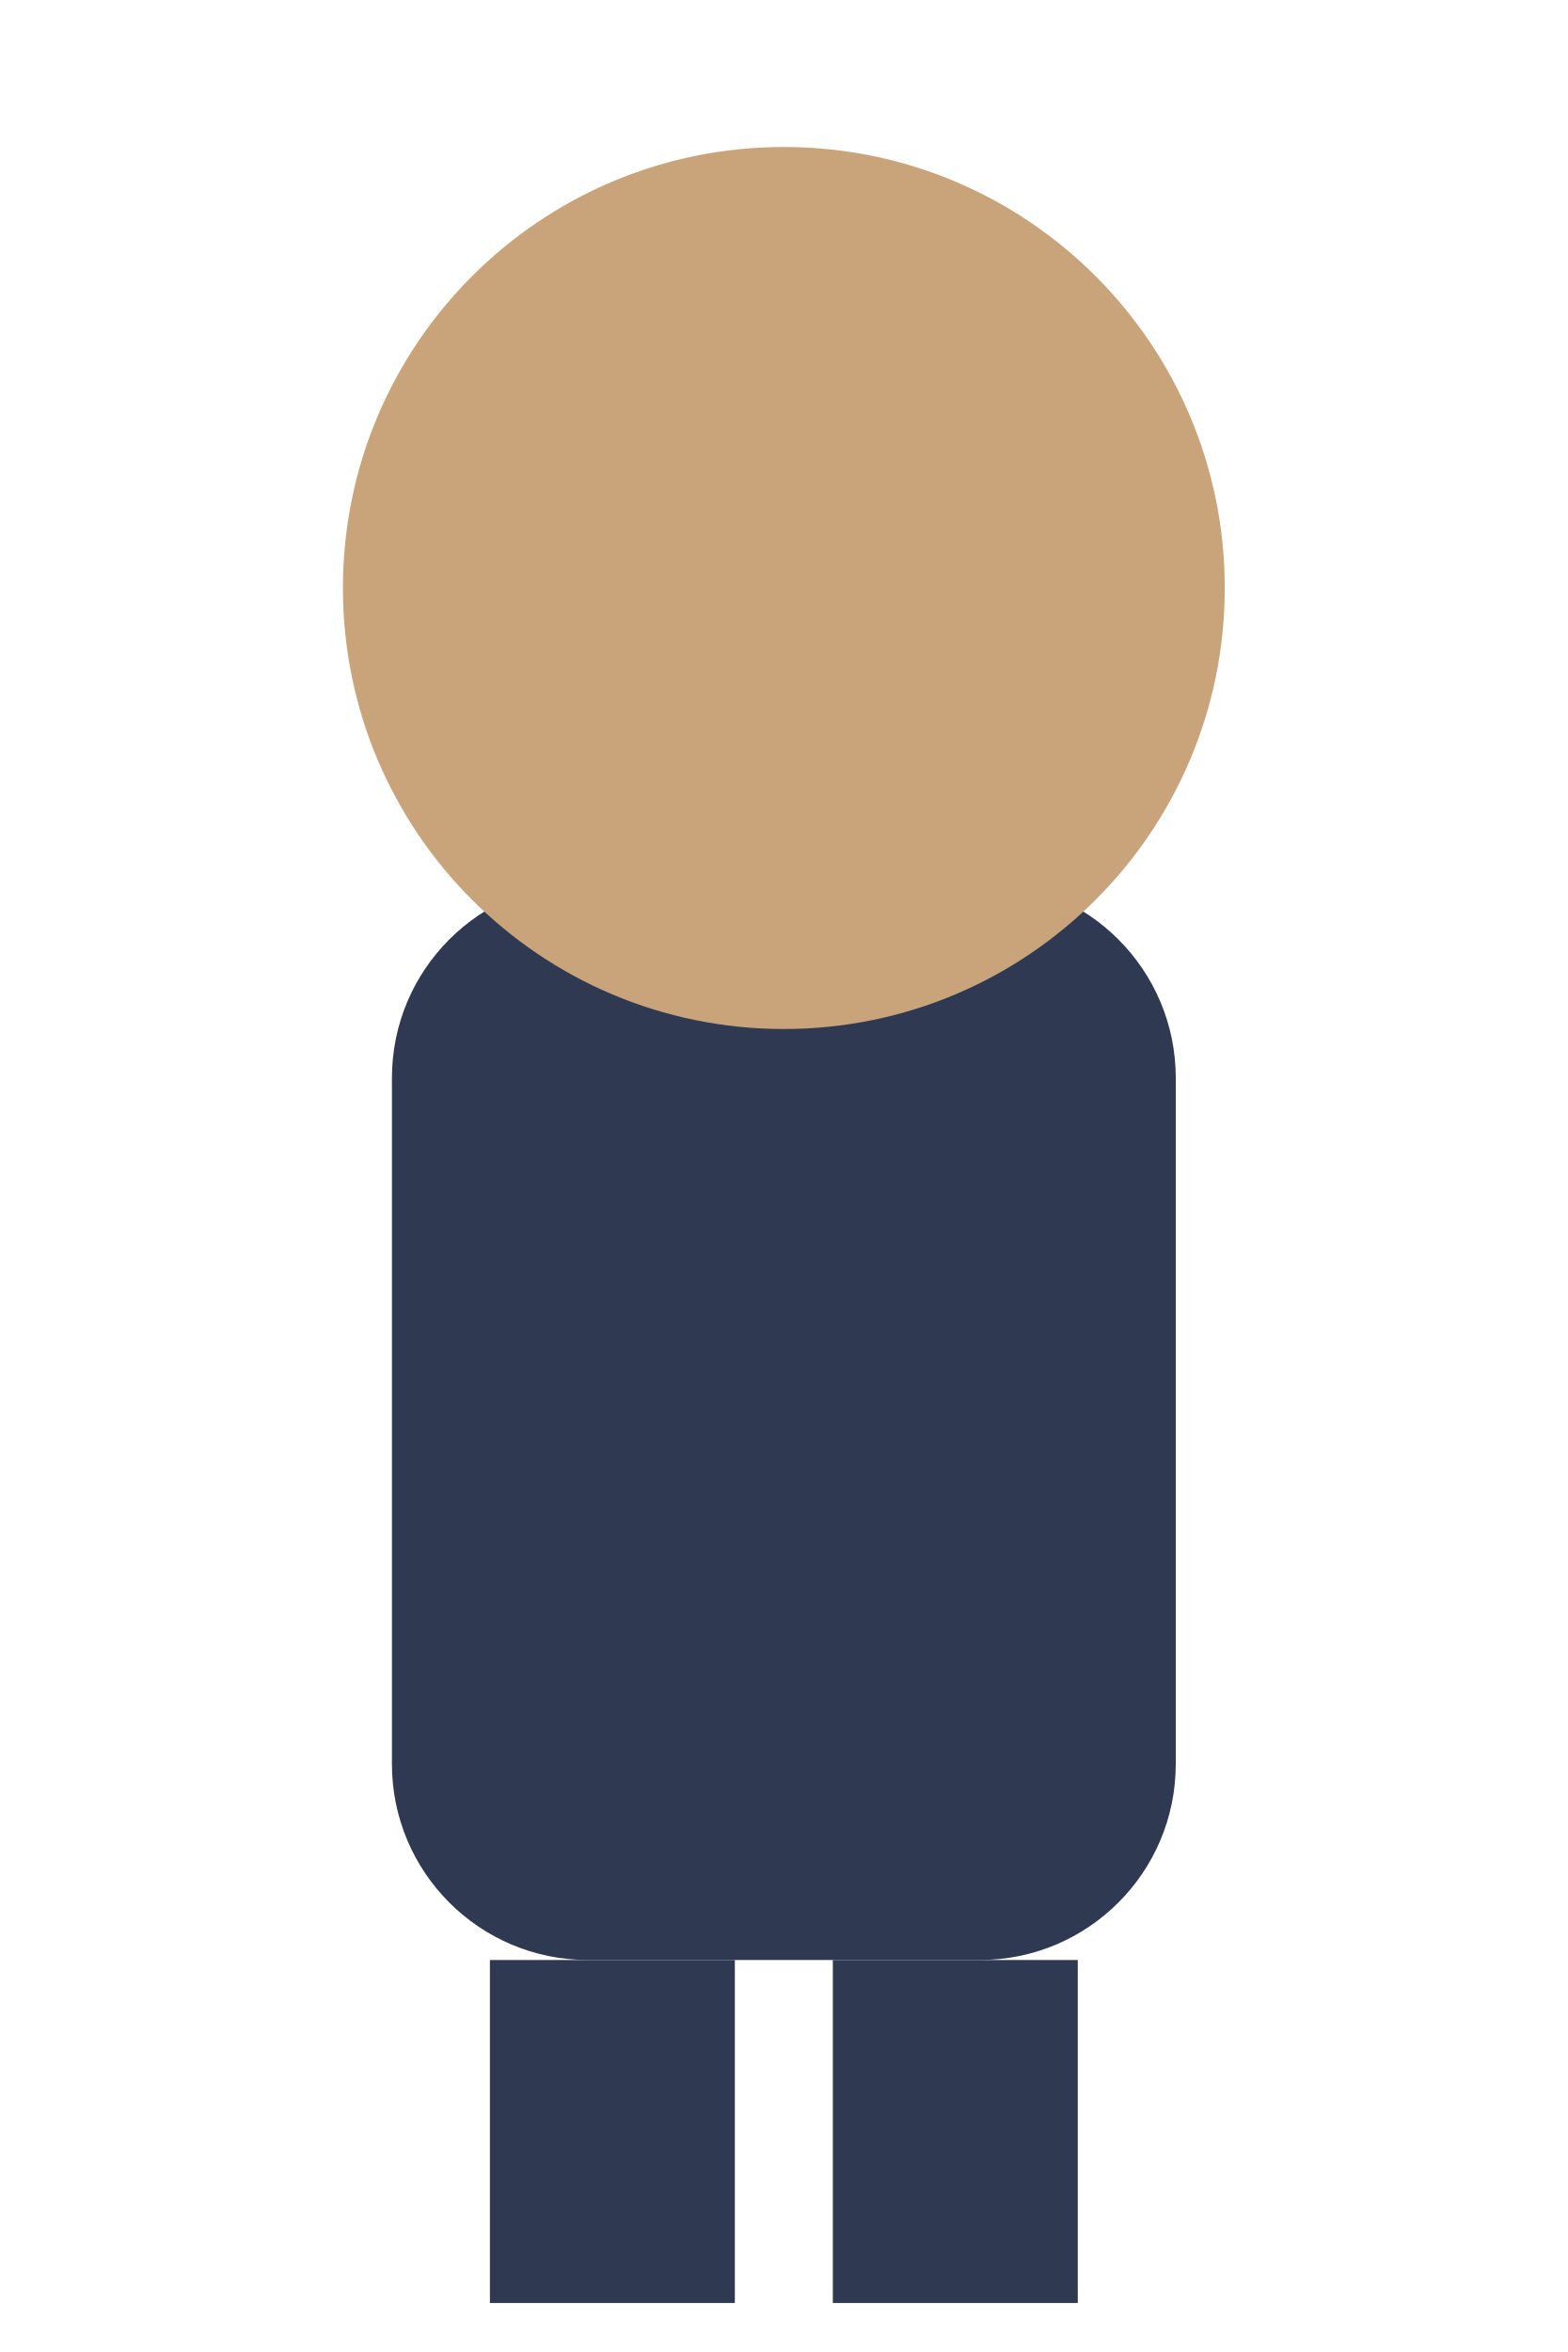
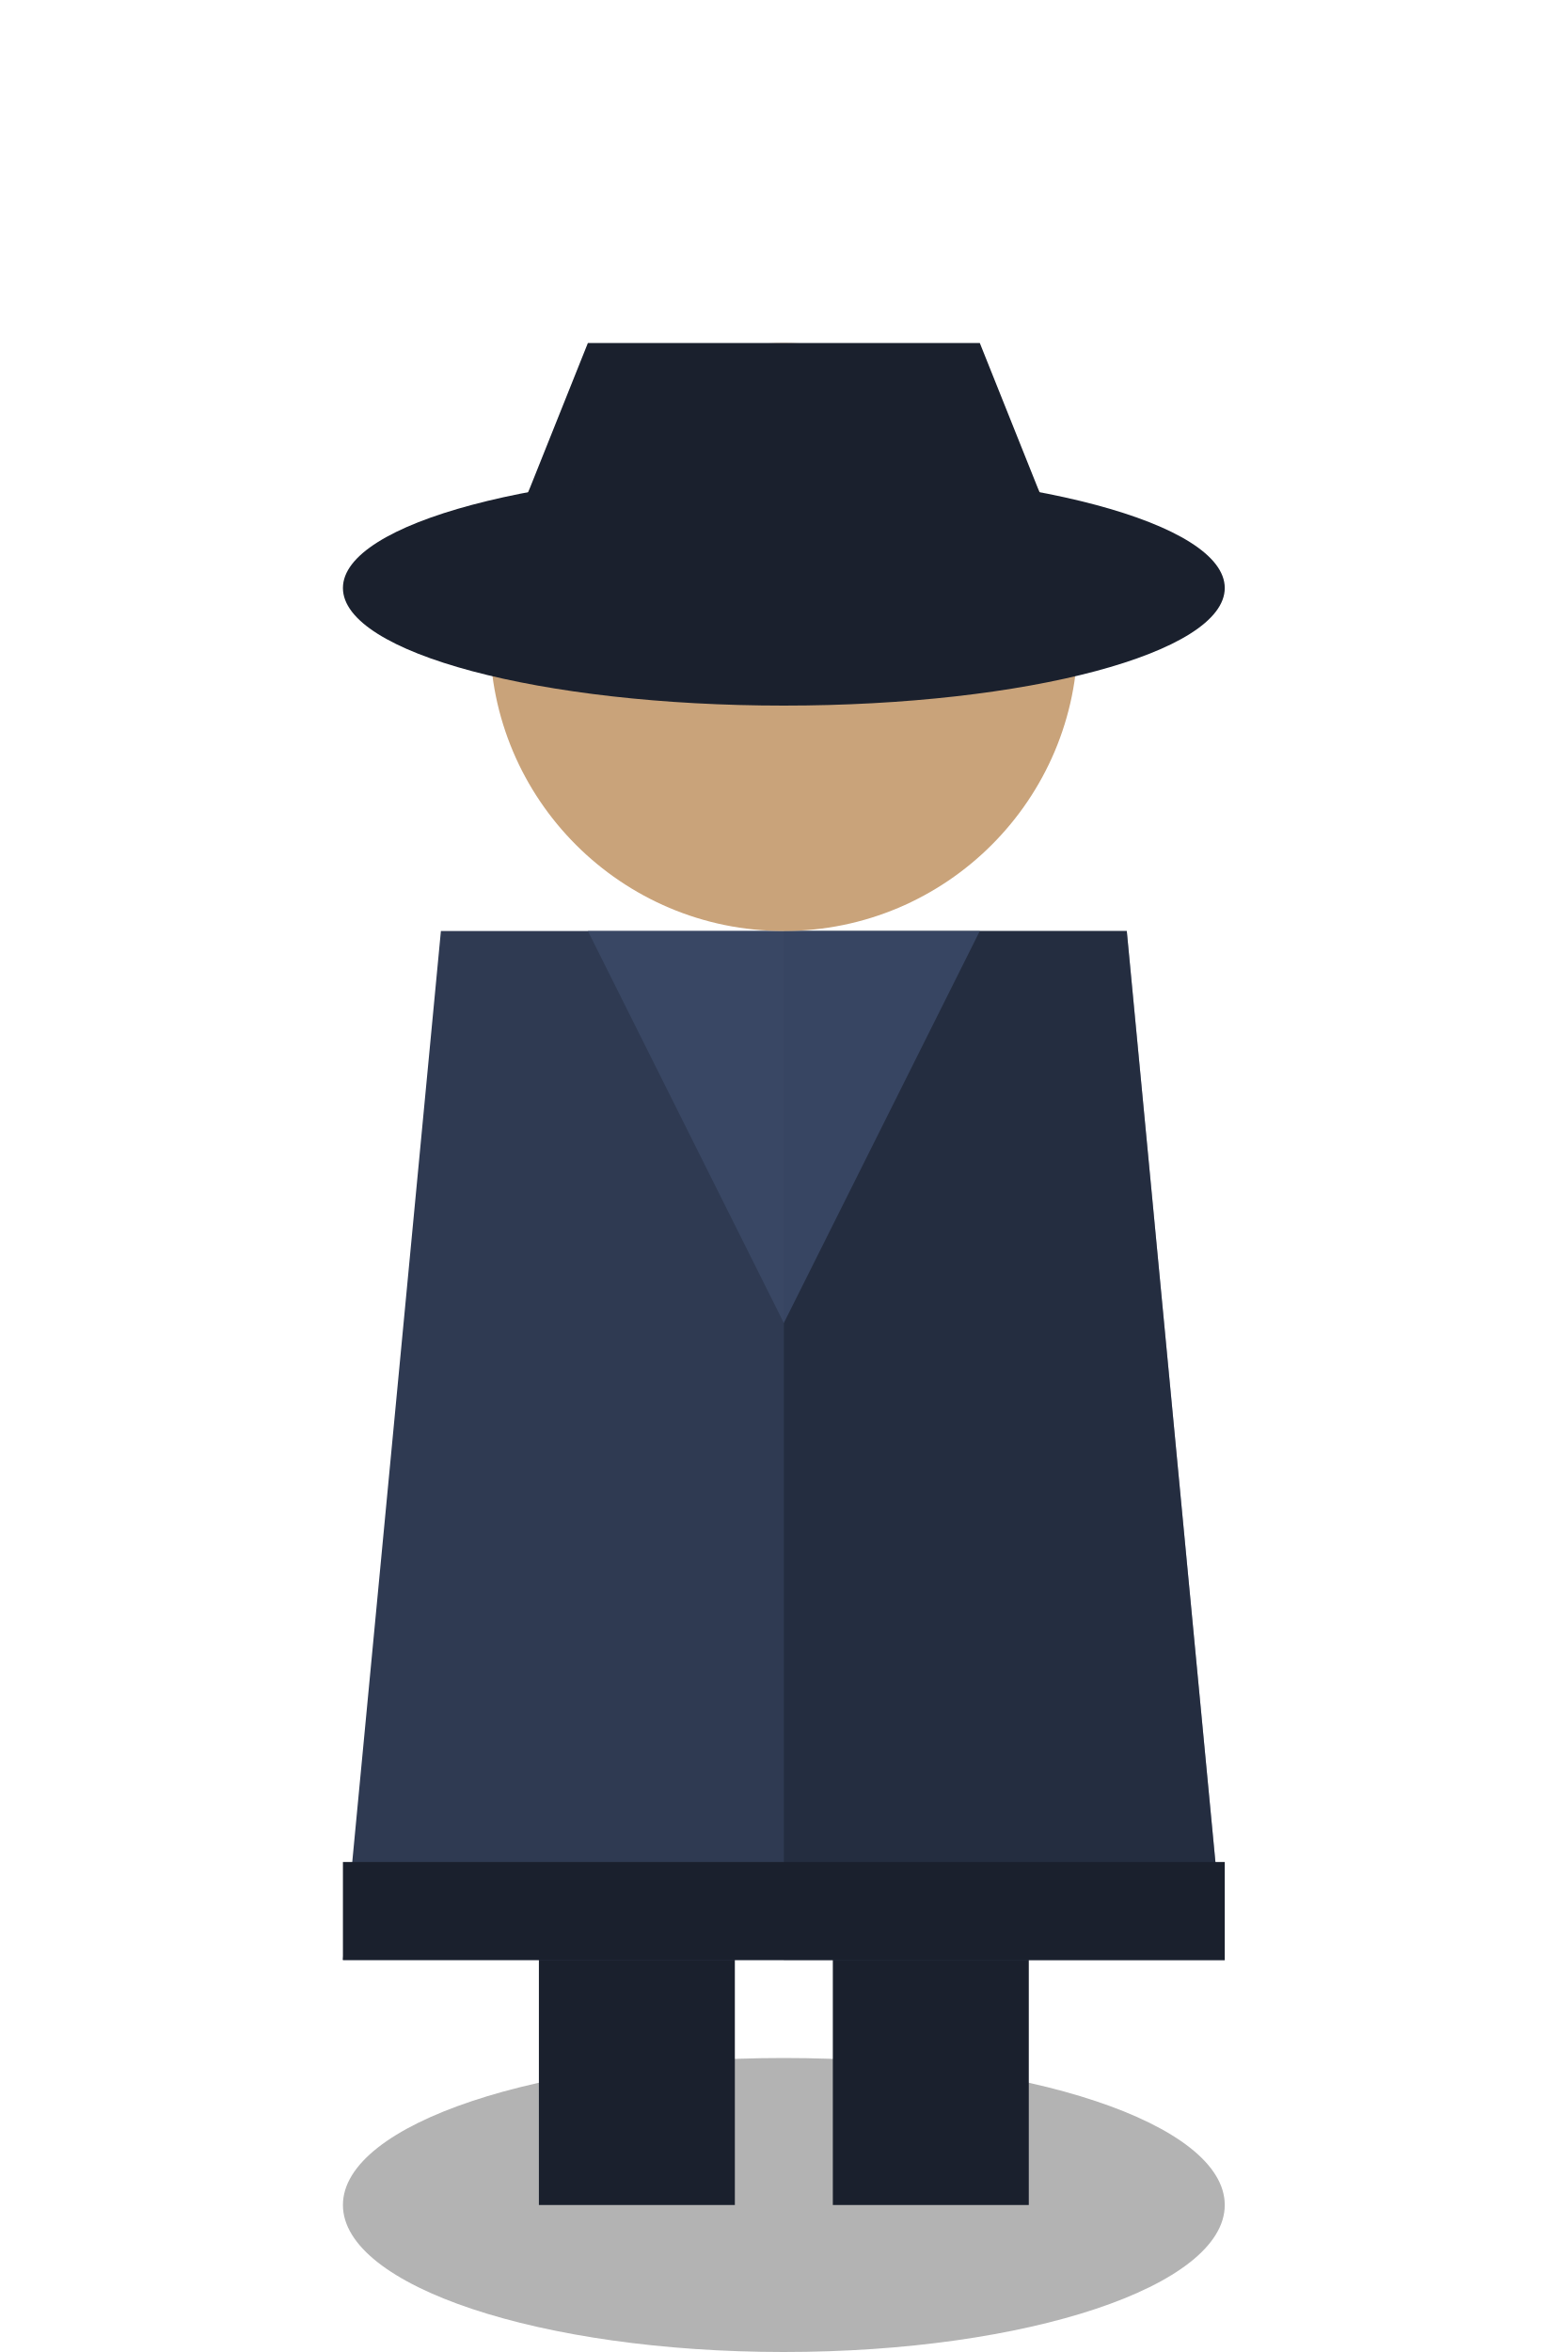
<svg xmlns="http://www.w3.org/2000/svg" width="32" height="48" viewBox="0 0 32 48">
-   <rect x="8" y="18" width="16" height="22" rx="4" fill="#2f3a52" />
-   <circle cx="16" cy="12" r="9" fill="#c9a37a" />
-   <rect x="10" y="40" width="5" height="7" fill="#2f3a52" />
-   <rect x="17" y="40" width="5" height="7" fill="#2f3a52" />
+   <ellipse cx="16" cy="45" rx="9" ry="3" fill="#000000" opacity="0.3" />
+   <rect x="11" y="38" width="4" height="7" fill="#1a202d" />
+   <rect x="17" y="38" width="4" height="7" fill="#1a202d" />
+   <polygon points="9,19 23,19 25,40 7,40" fill="#2f3a52" />
+   <polygon points="16,19 23,19 25,40 16,40" fill="#1a202d" opacity="0.5" />
+   <polygon points="12,19 20,19 16,27" fill="#3b4967" opacity="0.85" />
+   <rect x="7" y="38" width="18" height="2" fill="#1a202d" />
+   <circle cx="16" cy="13" r="6" fill="#c9a37a" />
+   <polygon points="10,12 22,12 20,7 12,7" fill="#1a202d" />
+   <ellipse cx="16" cy="12" rx="9" ry="2.4" fill="#1a202d" />
</svg>
